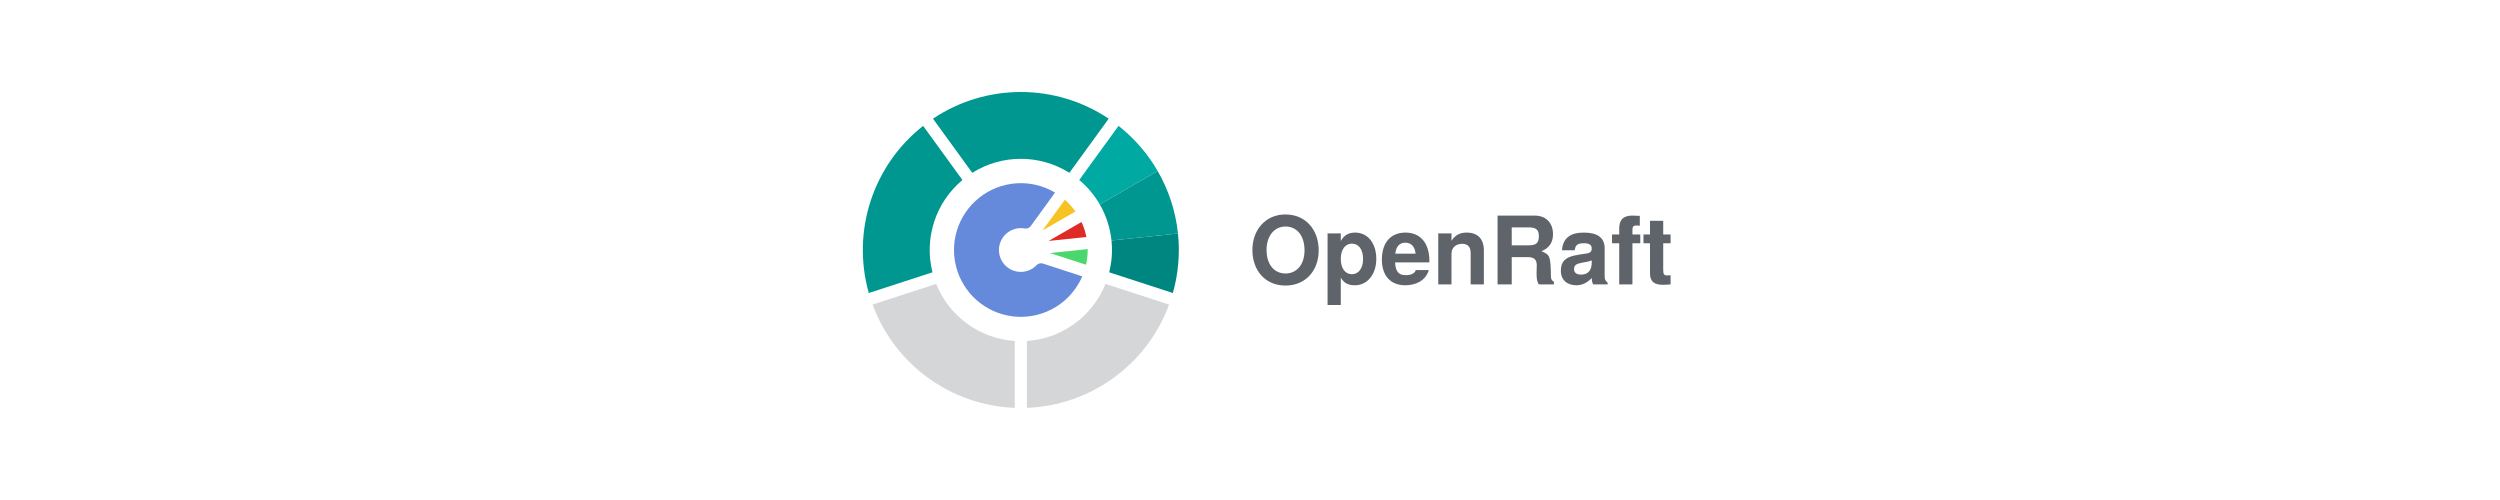
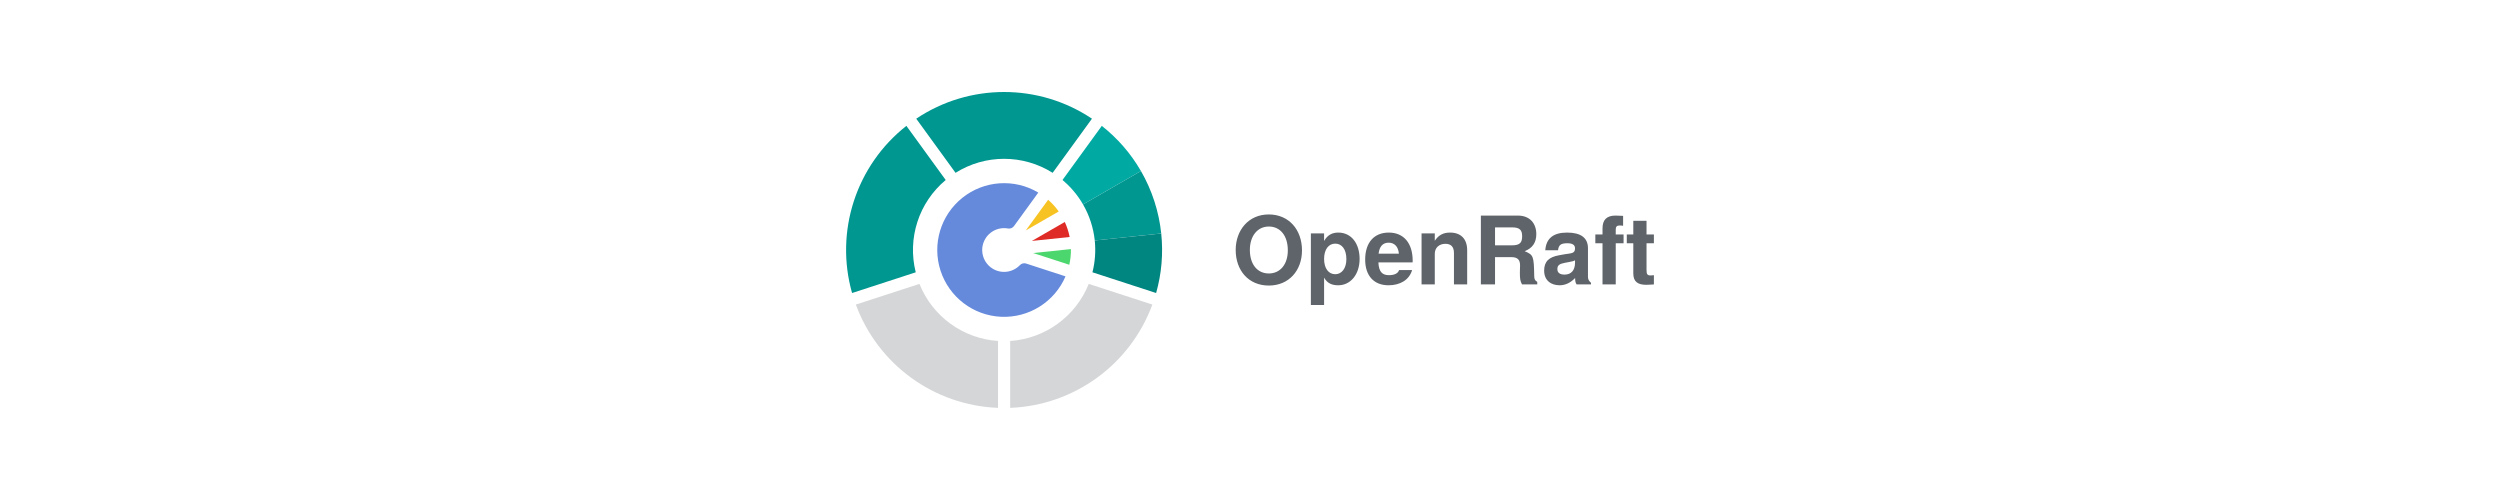
<svg xmlns="http://www.w3.org/2000/svg" viewBox="0 0 900 180" width="900" height="180" role="img" aria-label="OpenRaft">
-   <g transform="translate(297.5 20.0) scale(2.1875)">
+   <g transform="translate(291.474 20.0) scale(2.1875)">
    <path d="M45.93 37.58L56.4 40.98A26.0 26.0 0 0 1 33.0 57.98L33.0 46.97A15.0 15.0 0 0 0 45.93 37.58Z" fill="#d5d6d7" />
    <path d="M31.0 46.97L31.0 57.98A26.0 26.0 0 0 1 7.6 40.98L18.07 37.58A15.0 15.0 0 0 0 31.0 46.97Z" fill="#d5d6d7" />
    <path d="M17.46 35.67L6.98 39.08A26.0 26.0 0 0 1 15.92 11.57L22.39 20.48A15.0 15.0 0 0 0 17.46 35.67Z" fill="#009791" />
    <path d="M24.01 19.3L17.54 10.39A26.0 26.0 0 0 1 46.46 10.39L39.99 19.3A15.0 15.0 0 0 0 24.01 19.3Z" fill="#009791" />
    <path d="M41.61 20.48L48.08 11.57A26.0 26.0 0 0 1 54.52 19.0L44.99 24.5A15.0 15.0 0 0 0 41.61 20.48Z" fill="#00aaa3" />
    <path d="M44.99 24.5L54.52 19.0A26.0 26.0 0 0 1 57.86 29.28L46.92 30.43A15.0 15.0 0 0 0 44.99 24.5Z" fill="#009791" />
    <path d="M46.92 30.43L57.86 29.28A26.0 26.0 0 0 1 57.02 39.08L46.54 35.67A15.0 15.0 0 0 0 46.92 30.43Z" fill="#008681" />
    <path d="M35.57 28.78L39.25 23.73A11.0 11.0 0 0 1 40.99 25.66L35.57 28.78Z" fill="#f7c323" />
    <path d="M36.57 30.51L41.99 27.39A11.0 11.0 0 0 1 42.79 29.86L36.57 30.51Z" fill="#df2b26" />
    <path d="M36.78 32.5L43.0 31.85A11.0 11.0 0 0 1 42.73 34.43L36.78 32.5Z" fill="#4bd76d" />
    <path d="M35.63 34.23L42.11 36.34A11.0 11.0 0 1 1 37.63 22.55L33.63 28.06A1.0 1.0 0 0 1 32.64 28.46A3.6 3.6 0 1 0 34.6 34.49A1.0 1.0 0 0 1 35.63 34.23Z" fill="#6589db" />
  </g>
-   <path transform="translate(449.5 102.393) scale(0.034)" d="M742.0 -360.0C742.0 -580.0 603.0 -741.0 390.0 -741.0C176.0 -741.0 40.0 -574.0 40.0 -365.0C40.0 -147.0 177.0 12.0 391.0 12.0C603.0 12.0 742.0 -147.0 742.0 -360.0ZM592.0 -361.0C592.0 -212.0 511.0 -116.0 391.0 -116.0C270.0 -116.0 190.0 -212.0 190.0 -365.0C190.0 -512.0 270.0 -613.0 391.0 -613.0C514.0 -613.0 592.0 -513.0 592.0 -361.0ZM1352.0 -270.0C1352.0 -430.0 1267.0 -549.0 1126.0 -549.0C1058.0 -549.0 1010.0 -520.0 976.0 -460.0V-540.0H836.0V218.0H976.0V-72.0C1010.0 -12.0 1058.0 9.0 1126.0 9.0C1256.0 9.0 1352.0 -106.0 1352.0 -270.0ZM1212.0 -268.0C1212.0 -170.0 1163.0 -108.0 1094.0 -108.0C1024.0 -108.0 976.0 -169.0 976.0 -270.0C976.0 -371.0 1024.0 -432.0 1094.0 -432.0C1165.0 -432.0 1212.0 -371.0 1212.0 -268.0ZM1914.0 -250.0C1914.0 -436.0 1820.0 -549.0 1661.0 -549.0C1506.0 -549.0 1411.0 -444.0 1411.0 -263.0C1411.0 -90.0 1505.0 9.0 1658.0 9.0C1779.0 9.0 1877.0 -46.0 1908.0 -152.0H1770.0C1758.0 -113.0 1714.0 -98.0 1663.0 -98.0C1597.0 -98.0 1555.0 -128.0 1551.0 -233.0H1913.0ZM1768.0 -326.0H1553.0C1562.0 -401.0 1597.0 -442.0 1659.0 -442.0C1719.0 -442.0 1761.0 -403.0 1768.0 -326.0ZM2491.0 0.0V-362.0C2491.0 -481.0 2425.0 -549.0 2310.0 -549.0C2237.0 -549.0 2188.0 -522.0 2148.0 -462.0V-540.0H2008.0V0.0H2148.0V-324.0C2148.0 -388.0 2193.0 -430.0 2261.0 -430.0C2321.0 -430.0 2351.0 -397.0 2351.0 -333.0V0.0ZM3233.0 0.0V-27.0C3210.0 -40.0 3201.0 -55.0 3201.0 -87.0C3197.0 -302.0 3193.0 -312.0 3100.0 -352.0C3182.0 -384.0 3223.0 -443.0 3223.0 -532.0C3223.0 -645.0 3156.0 -729.0 3027.0 -729.0H2636.0V0.0H2786.0V-289.0H2958.0C3023.0 -289.0 3051.0 -263.0 3051.0 -202.0L3049.0 -125.0C3049.0 -57.0 3053.0 -35.0 3072.0 0.0ZM3073.0 -511.0C3073.0 -446.0 3052.0 -414.0 2967.0 -414.0H2786.0V-604.0H2967.0C3049.0 -604.0 3073.0 -574.0 3073.0 -511.0ZM3802.0 0.0V-17.0C3777.0 -40.0 3770.0 -55.0 3770.0 -83.0V-383.0C3770.0 -493.0 3695.0 -549.0 3549.0 -549.0C3403.0 -549.0 3327.0 -487.0 3318.0 -362.0H3453.0C3460.0 -418.0 3483.0 -436.0 3552.0 -436.0C3606.0 -436.0 3633.0 -418.0 3633.0 -382.0C3633.0 -325.0 3591.0 -331.0 3521.0 -319.0L3465.0 -309.0C3358.0 -290.0 3306.0 -244.0 3306.0 -146.0C3306.0 -41.0 3380.0 9.0 3470.0 9.0C3530.0 9.0 3585.0 -17.0 3634.0 -68.0C3634.0 -40.0 3637.0 -16.0 3650.0 0.0ZM3633.0 -231.0C3633.0 -150.0 3593.0 -104.0 3522.0 -104.0C3475.0 -104.0 3446.0 -122.0 3446.0 -162.0C3446.0 -203.0 3468.0 -218.0 3526.0 -229.0L3574.0 -238.0C3611.0 -245.0 3617.0 -247.0 3633.0 -255.0ZM4147.0 -436.0V-529.0H4064.0V-582.0C4064.0 -610.0 4076.0 -624.0 4102.0 -624.0C4114.0 -624.0 4130.0 -623.0 4142.0 -621.0V-726.0C4116.0 -728.0 4081.0 -729.0 4062.0 -729.0C3969.0 -729.0 3924.0 -685.0 3924.0 -594.0V-529.0H3848.0V-436.0H3924.0V0.0H4064.0V-436.0ZM4468.0 0.0V-98.0C4454.0 -96.0 4446.0 -95.0 4436.0 -95.0C4399.0 -95.0 4390.0 -106.0 4390.0 -154.0V-436.0H4468.0V-529.0H4390.0V-674.0H4250.0V-529.0H4181.0V-436.0H4250.0V-116.0C4250.0 -31.0 4295.0 4.0 4387.0 4.0C4418.0 4.0 4443.0 1.0 4468.0 0.0Z" fill="#5e646a" />
+   <path transform="translate(443.489 102.393) scale(0.034)" d="M742.0 -360.0C742.0 -580.0 603.0 -741.0 390.0 -741.0C176.0 -741.0 40.0 -574.0 40.0 -365.0C40.0 -147.0 177.0 12.0 391.0 12.0C603.0 12.0 742.0 -147.0 742.0 -360.0ZM592.0 -361.0C592.0 -212.0 511.0 -116.0 391.0 -116.0C270.0 -116.0 190.0 -212.0 190.0 -365.0C190.0 -512.0 270.0 -613.0 391.0 -613.0C514.0 -613.0 592.0 -513.0 592.0 -361.0ZM1352.0 -270.0C1352.0 -430.0 1267.0 -549.0 1126.0 -549.0C1058.0 -549.0 1010.0 -520.0 976.0 -460.0V-540.0H836.0V218.0H976.0V-72.0C1010.0 -12.0 1058.0 9.0 1126.0 9.0C1256.0 9.0 1352.0 -106.0 1352.0 -270.0ZM1212.0 -268.0C1212.0 -170.0 1163.0 -108.0 1094.0 -108.0C1024.0 -108.0 976.0 -169.0 976.0 -270.0C976.0 -371.0 1024.0 -432.0 1094.0 -432.0C1165.0 -432.0 1212.0 -371.0 1212.0 -268.0ZM1914.0 -250.0C1914.0 -436.0 1820.0 -549.0 1661.0 -549.0C1506.0 -549.0 1411.0 -444.0 1411.0 -263.0C1411.0 -90.0 1505.0 9.0 1658.0 9.0C1779.0 9.0 1877.0 -46.0 1908.0 -152.0H1770.0C1758.0 -113.0 1714.0 -98.0 1663.0 -98.0C1597.0 -98.0 1555.0 -128.0 1551.0 -233.0H1913.0ZM1768.0 -326.0H1553.0C1562.0 -401.0 1597.0 -442.0 1659.0 -442.0C1719.0 -442.0 1761.0 -403.0 1768.0 -326.0ZM2491.0 0.0V-362.0C2491.0 -481.0 2425.0 -549.0 2310.0 -549.0C2237.0 -549.0 2188.0 -522.0 2148.0 -462.0V-540.0H2008.0V0.0H2148.0V-324.0C2148.0 -388.0 2193.0 -430.0 2261.0 -430.0C2321.0 -430.0 2351.0 -397.0 2351.0 -333.0V0.0ZM3233.0 0.0V-27.0C3210.0 -40.0 3201.0 -55.0 3201.0 -87.0C3197.0 -302.0 3193.0 -312.0 3100.0 -352.0C3182.0 -384.0 3223.0 -443.0 3223.0 -532.0C3223.0 -645.0 3156.0 -729.0 3027.0 -729.0H2636.0V0.0H2786.0V-289.0H2958.0C3023.0 -289.0 3051.0 -263.0 3051.0 -202.0L3049.0 -125.0C3049.0 -57.0 3053.0 -35.0 3072.0 0.0ZM3073.0 -511.0C3073.0 -446.0 3052.0 -414.0 2967.0 -414.0H2786.0V-604.0H2967.0C3049.0 -604.0 3073.0 -574.0 3073.0 -511.0ZM3802.0 0.0V-17.0C3777.0 -40.0 3770.0 -55.0 3770.0 -83.0V-383.0C3770.0 -493.0 3695.0 -549.0 3549.0 -549.0C3403.0 -549.0 3327.0 -487.0 3318.0 -362.0H3453.0C3460.0 -418.0 3483.0 -436.0 3552.0 -436.0C3606.0 -436.0 3633.0 -418.0 3633.0 -382.0C3633.0 -325.0 3591.0 -331.0 3521.0 -319.0L3465.0 -309.0C3358.0 -290.0 3306.0 -244.0 3306.0 -146.0C3306.0 -41.0 3380.0 9.0 3470.0 9.0C3530.0 9.0 3585.0 -17.0 3634.0 -68.0C3634.0 -40.0 3637.0 -16.0 3650.0 0.0ZM3633.0 -231.0C3633.0 -150.0 3593.0 -104.0 3522.0 -104.0C3475.0 -104.0 3446.0 -122.0 3446.0 -162.0C3446.0 -203.0 3468.0 -218.0 3526.0 -229.0L3574.0 -238.0C3611.0 -245.0 3617.0 -247.0 3633.0 -255.0ZM4147.0 -436.0V-529.0H4064.0V-582.0C4064.0 -610.0 4076.0 -624.0 4102.0 -624.0C4114.0 -624.0 4130.0 -623.0 4142.0 -621.0V-726.0C4116.0 -728.0 4081.0 -729.0 4062.0 -729.0C3969.0 -729.0 3924.0 -685.0 3924.0 -594.0V-529.0H3848.0V-436.0H3924.0V0.0H4064.0V-436.0ZM4468.0 0.0V-98.0C4454.0 -96.0 4446.0 -95.0 4436.0 -95.0C4399.0 -95.0 4390.0 -106.0 4390.0 -154.0V-436.0H4468.0V-529.0H4390.0V-674.0H4250.0V-529.0H4181.0V-436.0H4250.0V-116.0C4250.0 -31.0 4295.0 4.0 4387.0 4.0C4418.0 4.0 4443.0 1.0 4468.0 0.0Z" fill="#5e646a" />
</svg>
